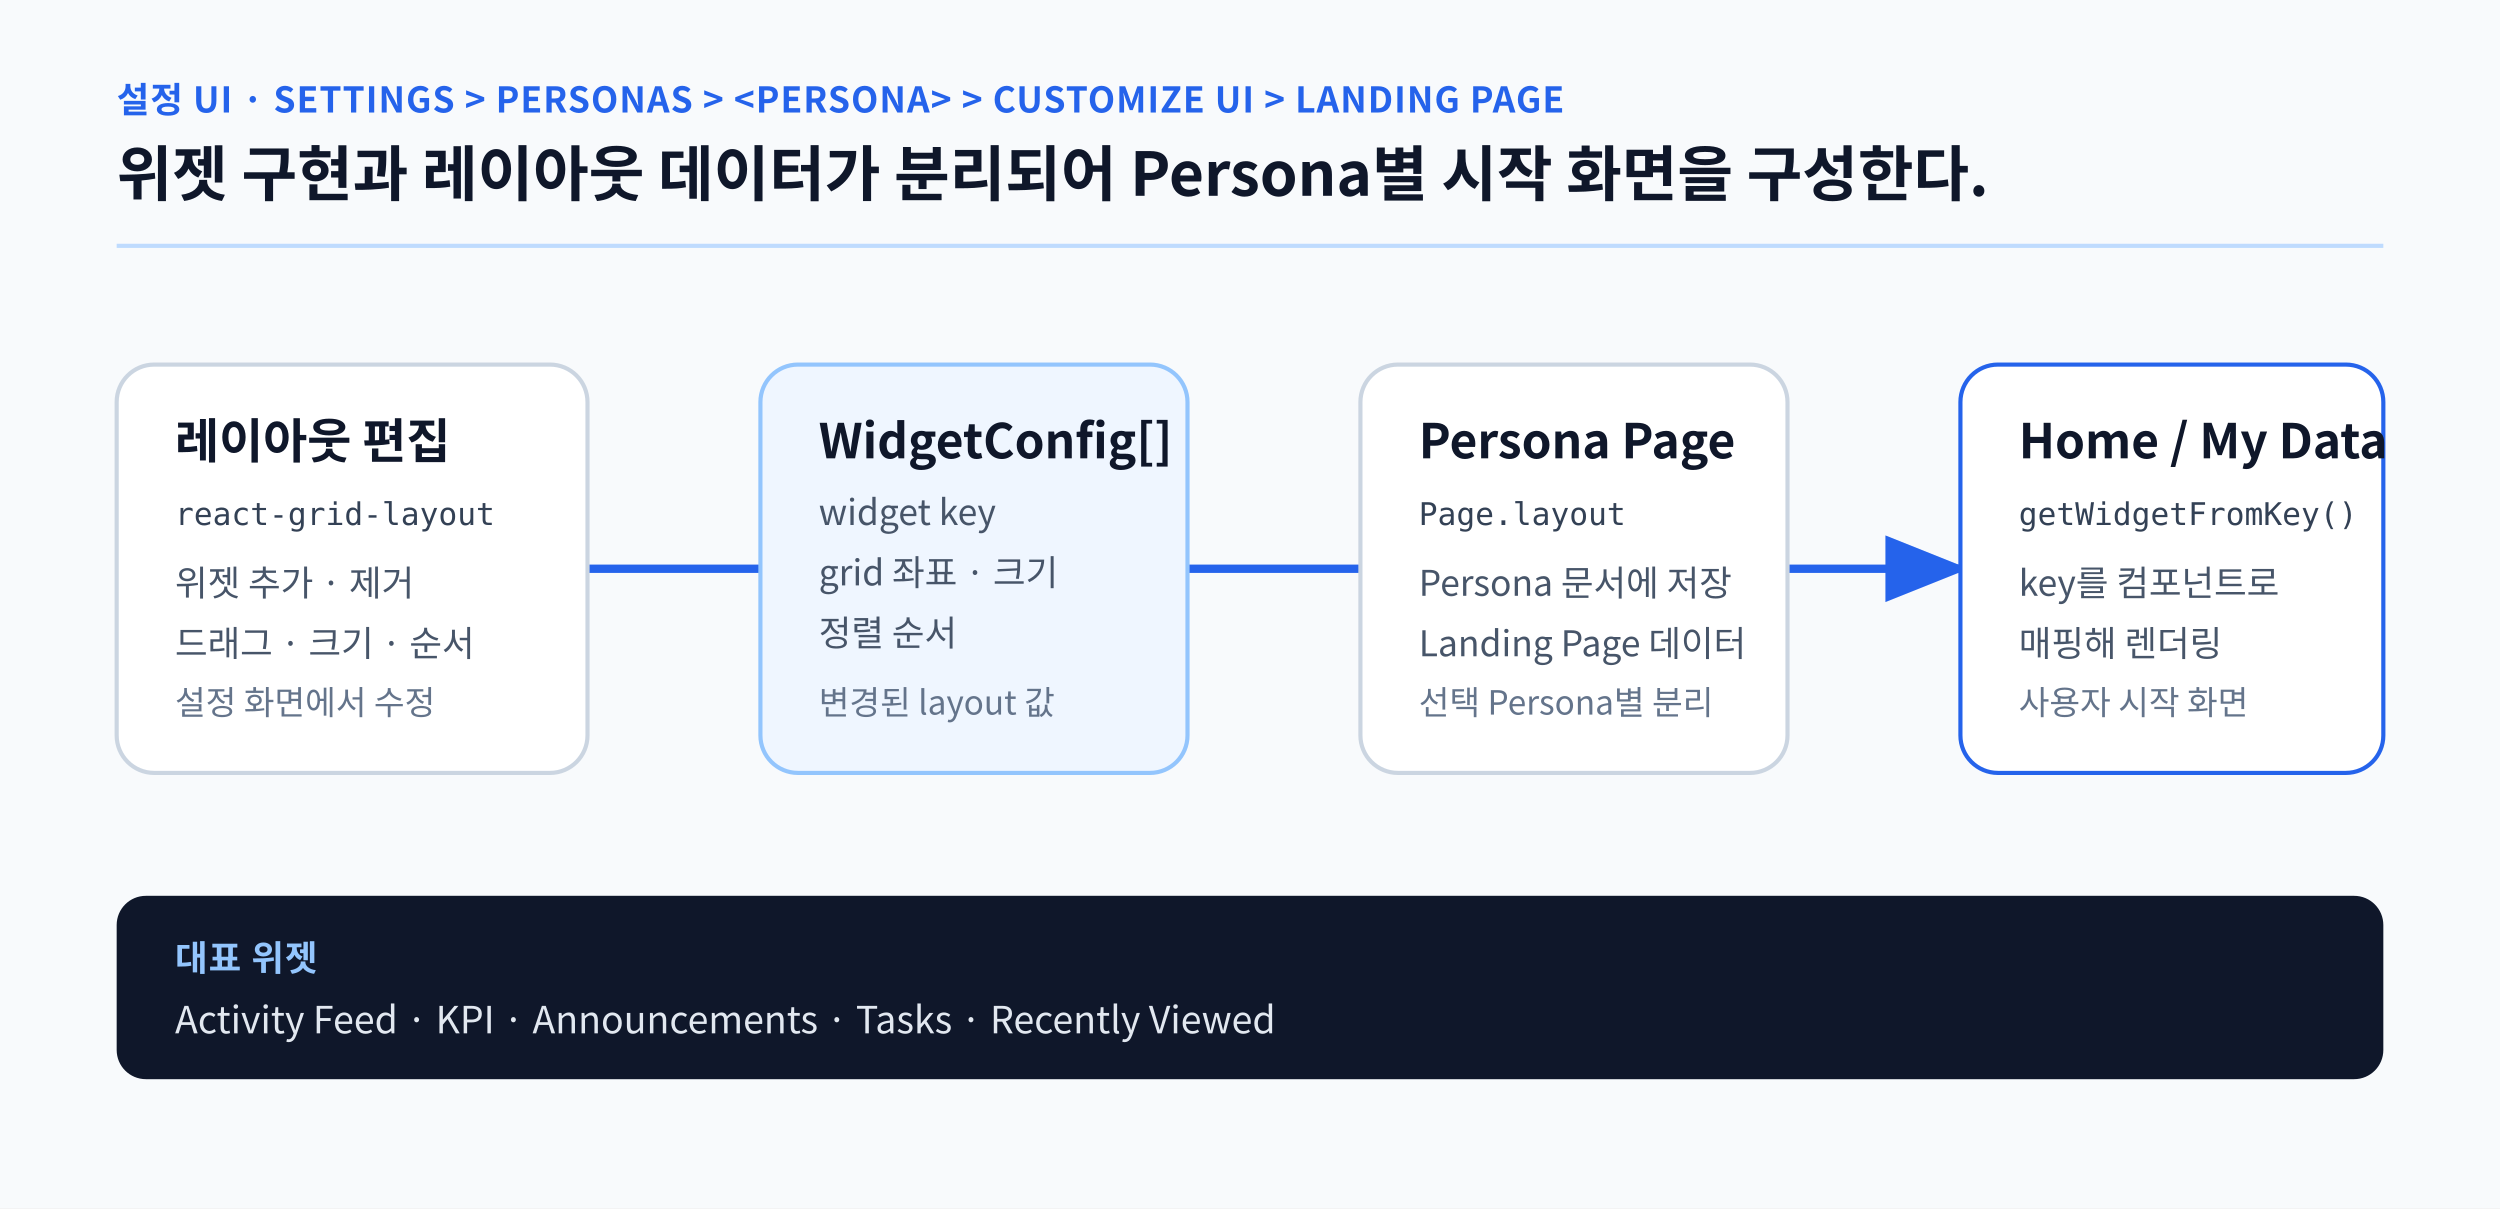
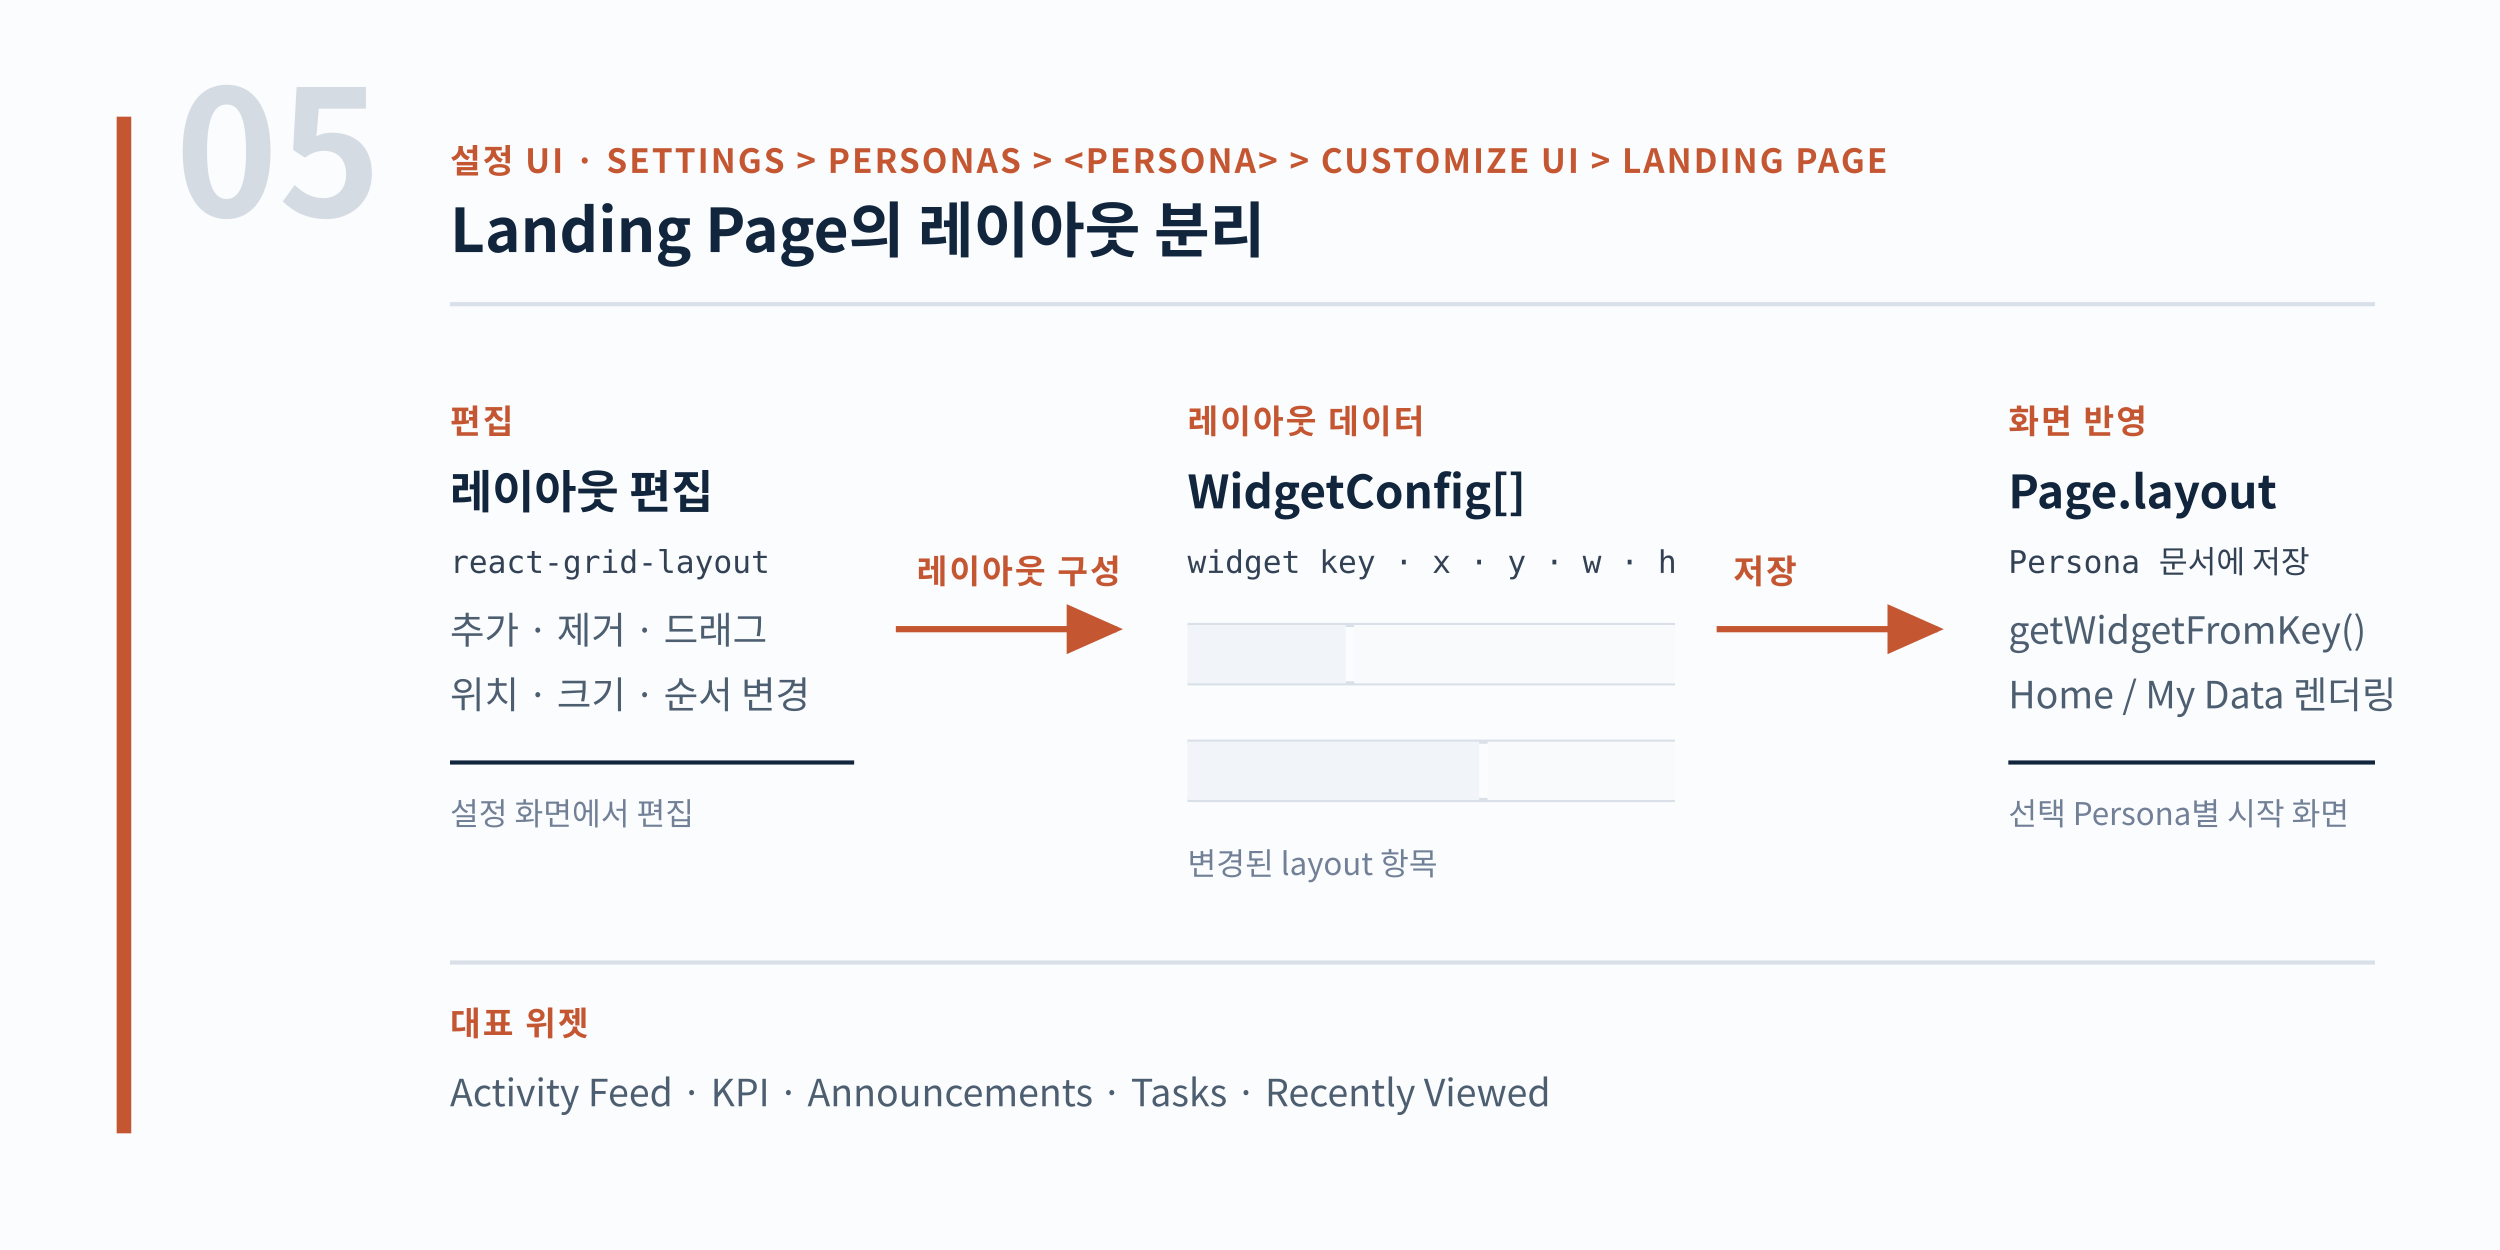
- <svg xmlns="http://www.w3.org/2000/svg" width="1200" height="580" viewBox="0 0 1200 580" role="img" aria-label="Persona Landing Page의 위젯 편집, 레이아웃 저장, 화면 렌더링 흐름">
+ <svg xmlns="http://www.w3.org/2000/svg" width="1200" height="600" viewBox="0 0 1200 600" role="img" aria-label="Persona Landing Page의 레이아웃 편집, 저장, 위젯 렌더링 흐름">
  <defs>
-     <marker id="arrow" markerWidth="11" markerHeight="11" refX="9" refY="4" orient="auto">
-       <path d="M0,0 L0,8 L10,4 z" fill="#2563eb" />
+     <marker id="arrow" markerWidth="10" markerHeight="10" refX="8" refY="4" orient="auto">
+       <path d="M0,0 L0,8 L9,4 z" fill="#c45732" />
    </marker>
    <style>
-       .title{font-family:'Apple SD Gothic Neo','Noto Sans CJK KR',Arial,sans-serif;font-size:29px;font-weight:700;fill:#0f172a}
-       .eyebrow{font-family:'Apple SD Gothic Neo','Noto Sans CJK KR',Arial,sans-serif;font-size:17px;font-weight:700;fill:#2563eb;letter-spacing:.5px}
-       .eyebrowLight{font-family:'Apple SD Gothic Neo','Noto Sans CJK KR',Arial,sans-serif;font-size:17px;font-weight:700;fill:#93c5fd;letter-spacing:.5px}
-       .head{font-family:'Apple SD Gothic Neo','Noto Sans CJK KR',Arial,sans-serif;font-size:23px;font-weight:700;fill:#0f172a}
-       .body{font-family:'Apple SD Gothic Neo','Noto Sans CJK KR',Arial,sans-serif;font-size:17px;fill:#475569}
-       .mono{font-family:Menlo,Consolas,monospace;font-size:15px;fill:#334155}
-       .note{font-family:'Apple SD Gothic Neo','Noto Sans CJK KR',Arial,sans-serif;font-size:16px;fill:#64748b}
+       .n{font-family:'Apple SD Gothic Neo','Noto Sans CJK KR',Arial,sans-serif;fill:#d5dbe3;font-size:84px;font-weight:700}
+       .k{font-family:'Apple SD Gothic Neo','Noto Sans CJK KR',Arial,sans-serif;fill:#c45732;font-size:16px;font-weight:700;letter-spacing:1px}
+       .t{font-family:'Apple SD Gothic Neo','Noto Sans CJK KR',Arial,sans-serif;fill:#11253d;font-size:29px;font-weight:700}
+       .h{font-family:'Apple SD Gothic Neo','Noto Sans CJK KR',Arial,sans-serif;fill:#11253d;font-size:22px;font-weight:700}
+       .b{font-family:'Apple SD Gothic Neo','Noto Sans CJK KR',Arial,sans-serif;fill:#4c5e70;font-size:18px}
+       .m{font-family:Menlo,Consolas,monospace;fill:#334155;font-size:15px}
+       .s{font-family:'Apple SD Gothic Neo','Noto Sans CJK KR',Arial,sans-serif;fill:#718096;font-size:15px}
    </style>
  </defs>
-   <rect width="1200" height="580" fill="#f8fafc" />
-   <text x="56" y="54" class="eyebrow">설정 UI · SETTINGS &gt; PERSONAS &gt; &lt;PERSONA&gt; &gt; CUSTOMIZE UI &gt; LANDING PAGE</text>
-   <text x="56" y="94" class="title">위젯 구현과 레이아웃 데이터가 분리되어 Persona별 시작 화면을 구성한다.</text>
-   <path d="M56 118 H1144" stroke="#bfdbfe" stroke-width="2" />
-   <path d="M282 273 H365 M570 273 H653 M858 273 H941" fill="none" stroke="#2563eb" stroke-width="4" marker-end="url(#arrow)" />
-   <rect x="56" y="175" width="226" height="196" rx="18" fill="#ffffff" stroke="#cbd5e1" stroke-width="2" />
-   <text x="84" y="220" class="head">레이아웃 편집</text>
-   <text x="84" y="252" class="mono">react-grid-layout</text>
-   <text x="84" y="286" class="body">위젯 추가 · 제거</text>
-   <text x="84" y="315" class="body">드래그 · 크기 · 순서</text>
-   <text x="84" y="343" class="note">설정 화면에서 수정</text>
-   <rect x="365" y="175" width="205" height="196" rx="18" fill="#eff6ff" stroke="#93c5fd" stroke-width="2" />
-   <text x="393" y="220" class="head">WidgetConfig[]</text>
-   <text x="393" y="252" class="body">widget key</text>
-   <text x="393" y="281" class="body">grid 좌표 · 크기</text>
-   <text x="393" y="310" class="body">정렬 순서</text>
-   <text x="393" y="343" class="note">변경된 layout 값</text>
-   <rect x="653" y="175" width="205" height="196" rx="18" fill="#ffffff" stroke="#cbd5e1" stroke-width="2" />
-   <text x="681" y="220" class="head">Persona Page</text>
-   <text x="681" y="252" class="mono">Page.layout</text>
-   <text x="681" y="286" class="body">Persona 문서에 저장</text>
-   <text x="681" y="315" class="body">Landing Page 데이터</text>
-   <text x="681" y="343" class="note">선택 Persona별 분리</text>
-   <rect x="941" y="175" width="203" height="196" rx="18" fill="#ffffff" stroke="#2563eb" stroke-width="2" />
-   <text x="969" y="220" class="head">Home / My Data</text>
-   <text x="969" y="252" class="mono">getWidgetFromKey()</text>
-   <text x="969" y="286" class="body">key를 컴포넌트로</text>
-   <text x="969" y="315" class="body">매핑해 렌더링</text>
-   <text x="969" y="343" class="note">사용자 시작 화면</text>
-   <rect x="56" y="430" width="1088" height="88" rx="14" fill="#0f172a" />
-   <text x="84" y="466" class="eyebrowLight">대표 위젯</text>
-   <text x="84" y="496" font-family="'Apple SD Gothic Neo','Noto Sans CJK KR',Arial,sans-serif" font-size="18" fill="#e2e8f0">Activity Feed · KPI · Announcements · Tasks · Recently Viewed</text>
+   <rect width="1200" height="600" fill="#fbfcfe" />
+   <rect x="56" y="56" width="7" height="488" fill="#c45732" />
+   <text x="84" y="104" class="n">05</text>
+   <text x="216" y="83" class="k">설정 UI · SETTINGS &gt; PERSONAS &gt; &lt;PERSONA&gt; &gt; CUSTOMIZE UI &gt; LANDING PAGE</text>
+   <text x="216" y="121" class="t">Landing Page의 레이아웃 분리</text>
+   <path d="M216 146 H1140" stroke="#d9e0e8" stroke-width="2" />
+   <text x="216" y="208" class="k">편집</text>
+   <text x="216" y="244" class="h">레이아웃 편집</text>
+   <text x="216" y="275" class="m">react-grid-layout</text>
+   <text x="216" y="309" class="b">추가 · 제거 · 드래그</text>
+   <text x="216" y="340" class="b">위치 · 크기 · 순서 변경</text>
+   <path d="M216 366 H410" stroke="#11253d" stroke-width="2" />
+   <text x="216" y="396" class="s">설정 화면에서 편집</text>
+   <path d="M430 302 H536" fill="none" stroke="#c45732" stroke-width="3" marker-end="url(#arrow)" />
+   <text x="440" y="280" class="k">레이아웃 구성</text>
+   <text x="570" y="208" class="k">레이아웃 데이터</text>
+   <text x="570" y="244" class="h">WidgetConfig[]</text>
+   <text x="570" y="275" class="m">widget key · x · y · w · h</text>
+   <path d="M570 300 H804 M570 328 H804 M570 356 H804 M570 384 H804" stroke="#d9e0e8" stroke-width="2" />
+   <rect x="570" y="300" width="76" height="28" fill="#f1f5f9" />
+   <rect x="650" y="300" width="154" height="28" fill="#f8fafc" />
+   <rect x="570" y="356" width="140" height="28" fill="#f1f5f9" />
+   <rect x="714" y="356" width="90" height="28" fill="#f8fafc" />
+   <text x="570" y="420" class="s">변경된 layout 항목</text>
+   <path d="M824 302 H930" fill="none" stroke="#c45732" stroke-width="3" marker-end="url(#arrow)" />
+   <text x="832" y="280" class="k">저장</text>
+   <text x="964" y="208" class="k">화면 반영</text>
+   <text x="964" y="244" class="h">Page.layout</text>
+   <text x="964" y="275" class="m">Persona 문서에 저장</text>
+   <text x="964" y="309" class="b">getWidgetFromKey()</text>
+   <text x="964" y="340" class="b">Home / My Data 렌더링</text>
+   <path d="M964 366 H1140" stroke="#11253d" stroke-width="2" />
+   <text x="964" y="396" class="s">선택 Persona별 시작 화면</text>
+   <path d="M216 462 H1140" stroke="#d9e0e8" stroke-width="2" />
+   <text x="216" y="497" class="k">대표 위젯</text>
+   <text x="216" y="531" class="b">Activity Feed · KPI · Announcements · Tasks · Recently Viewed</text>
</svg>
